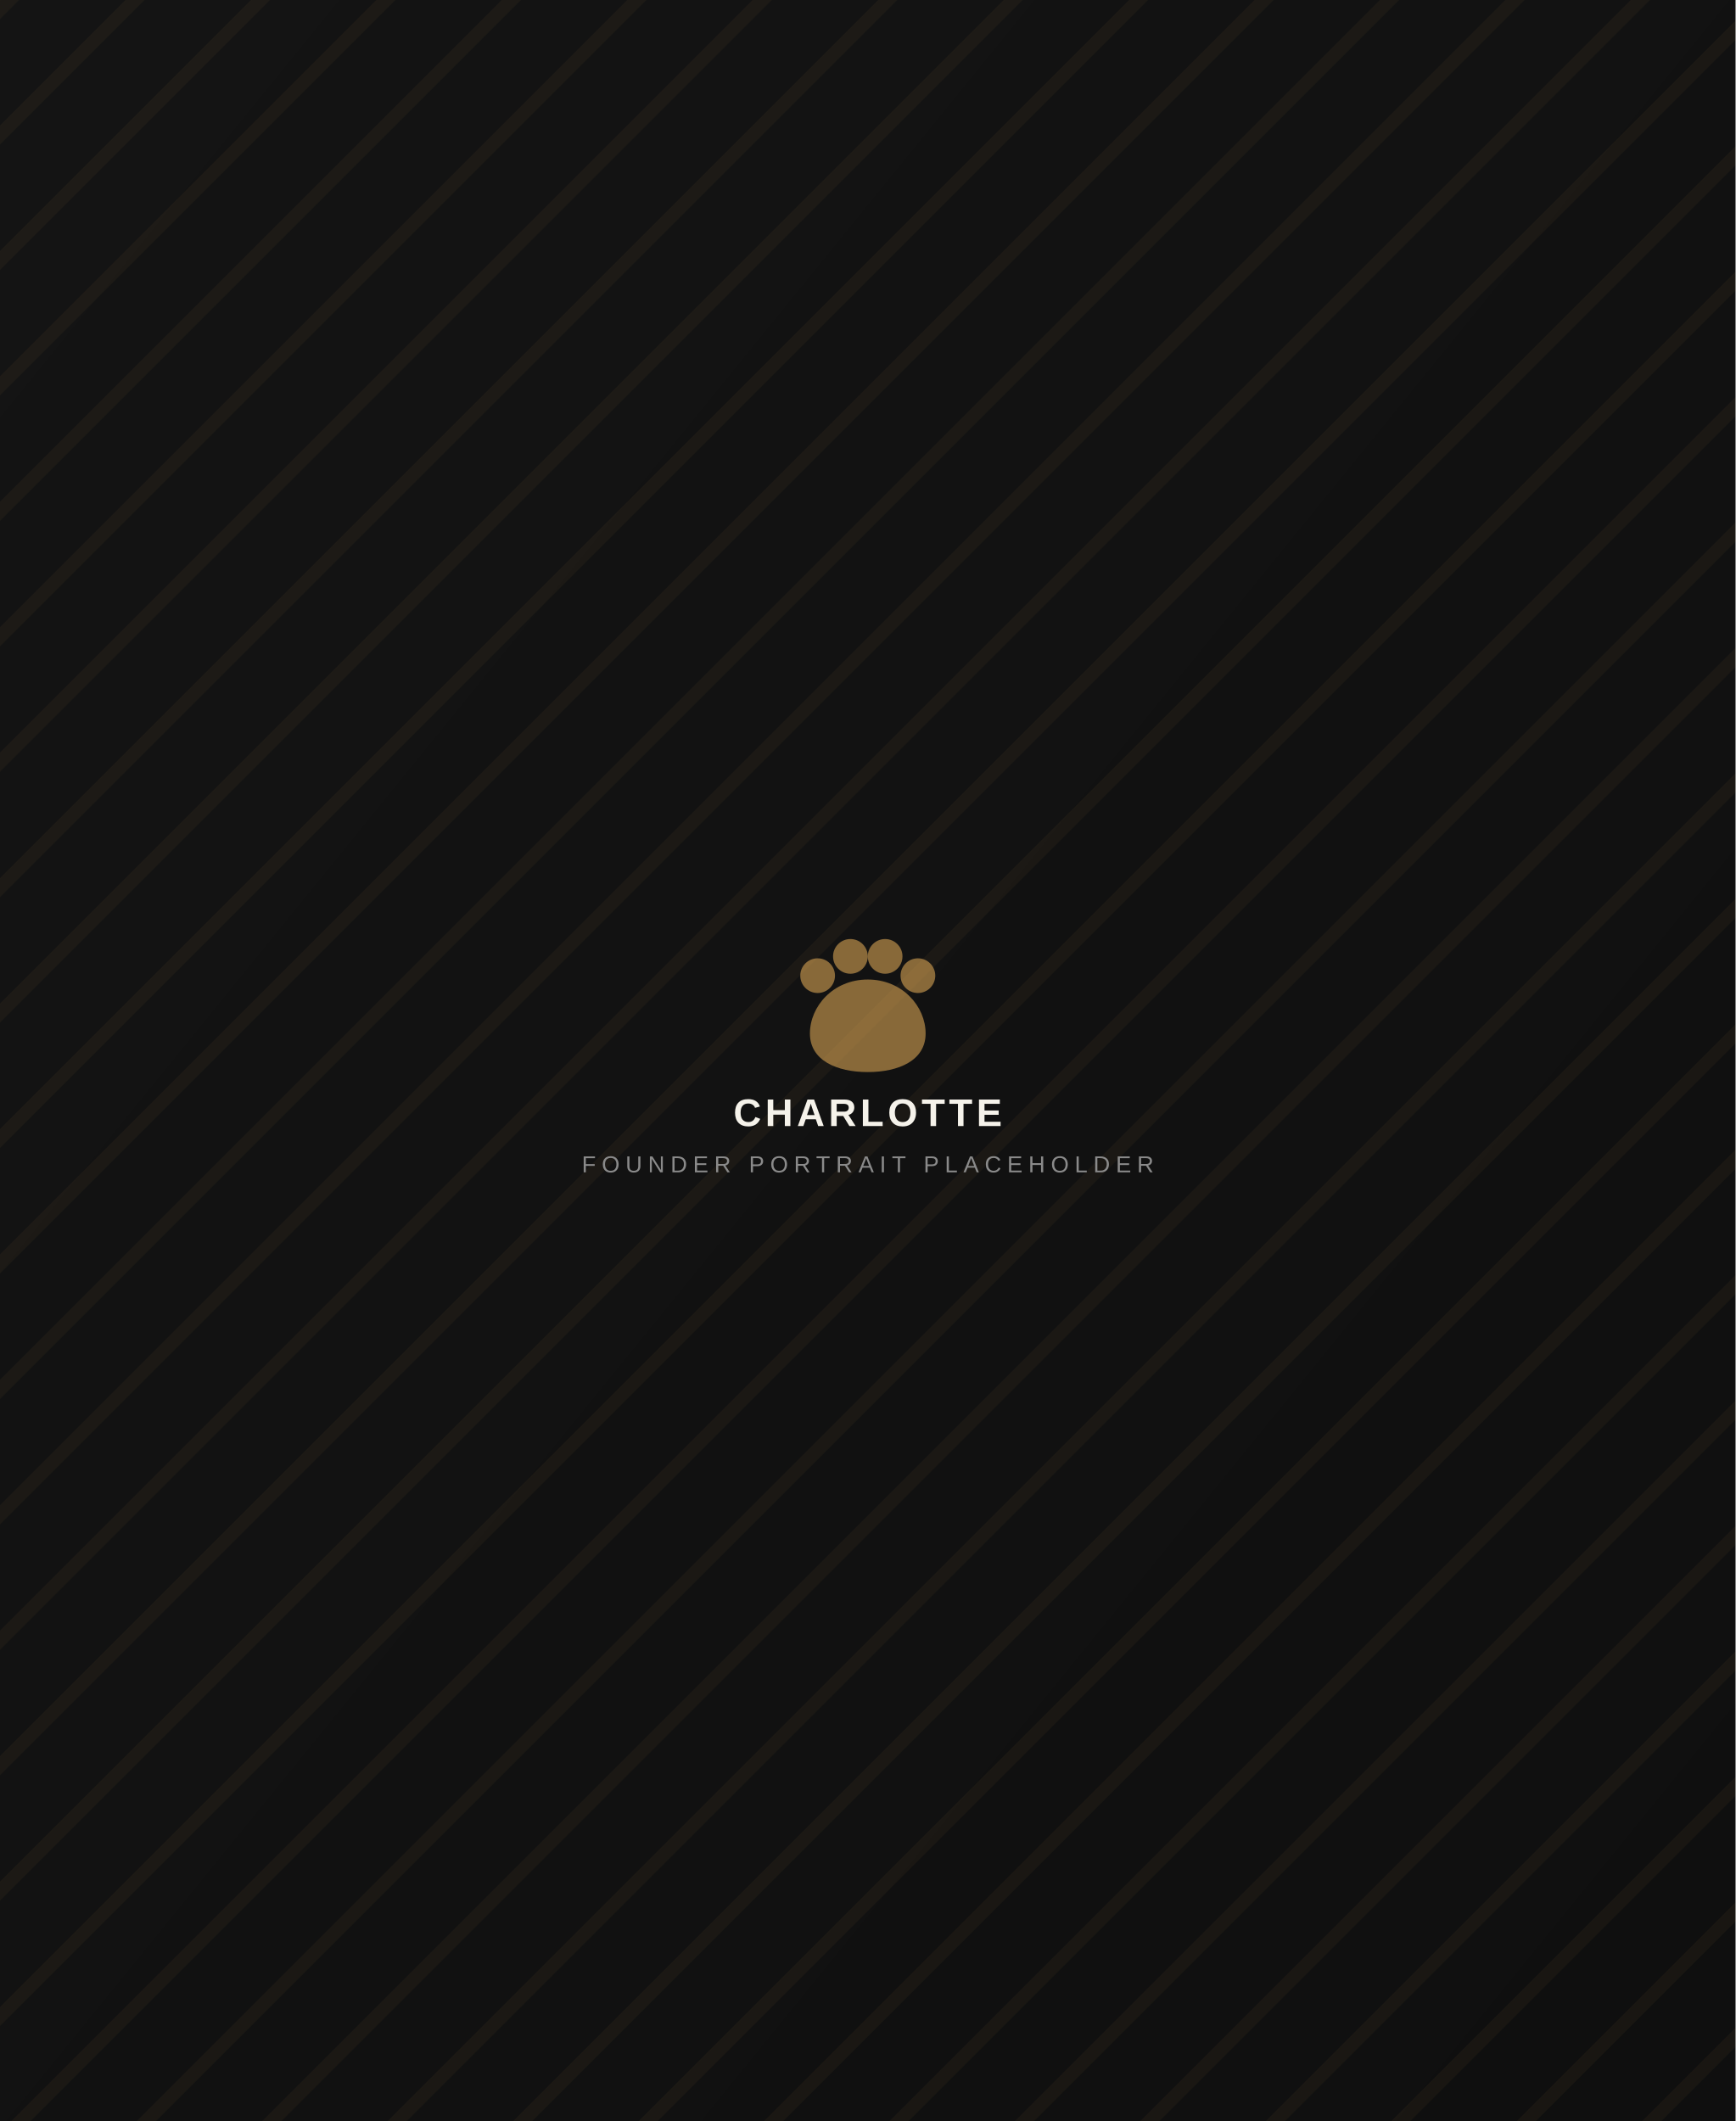
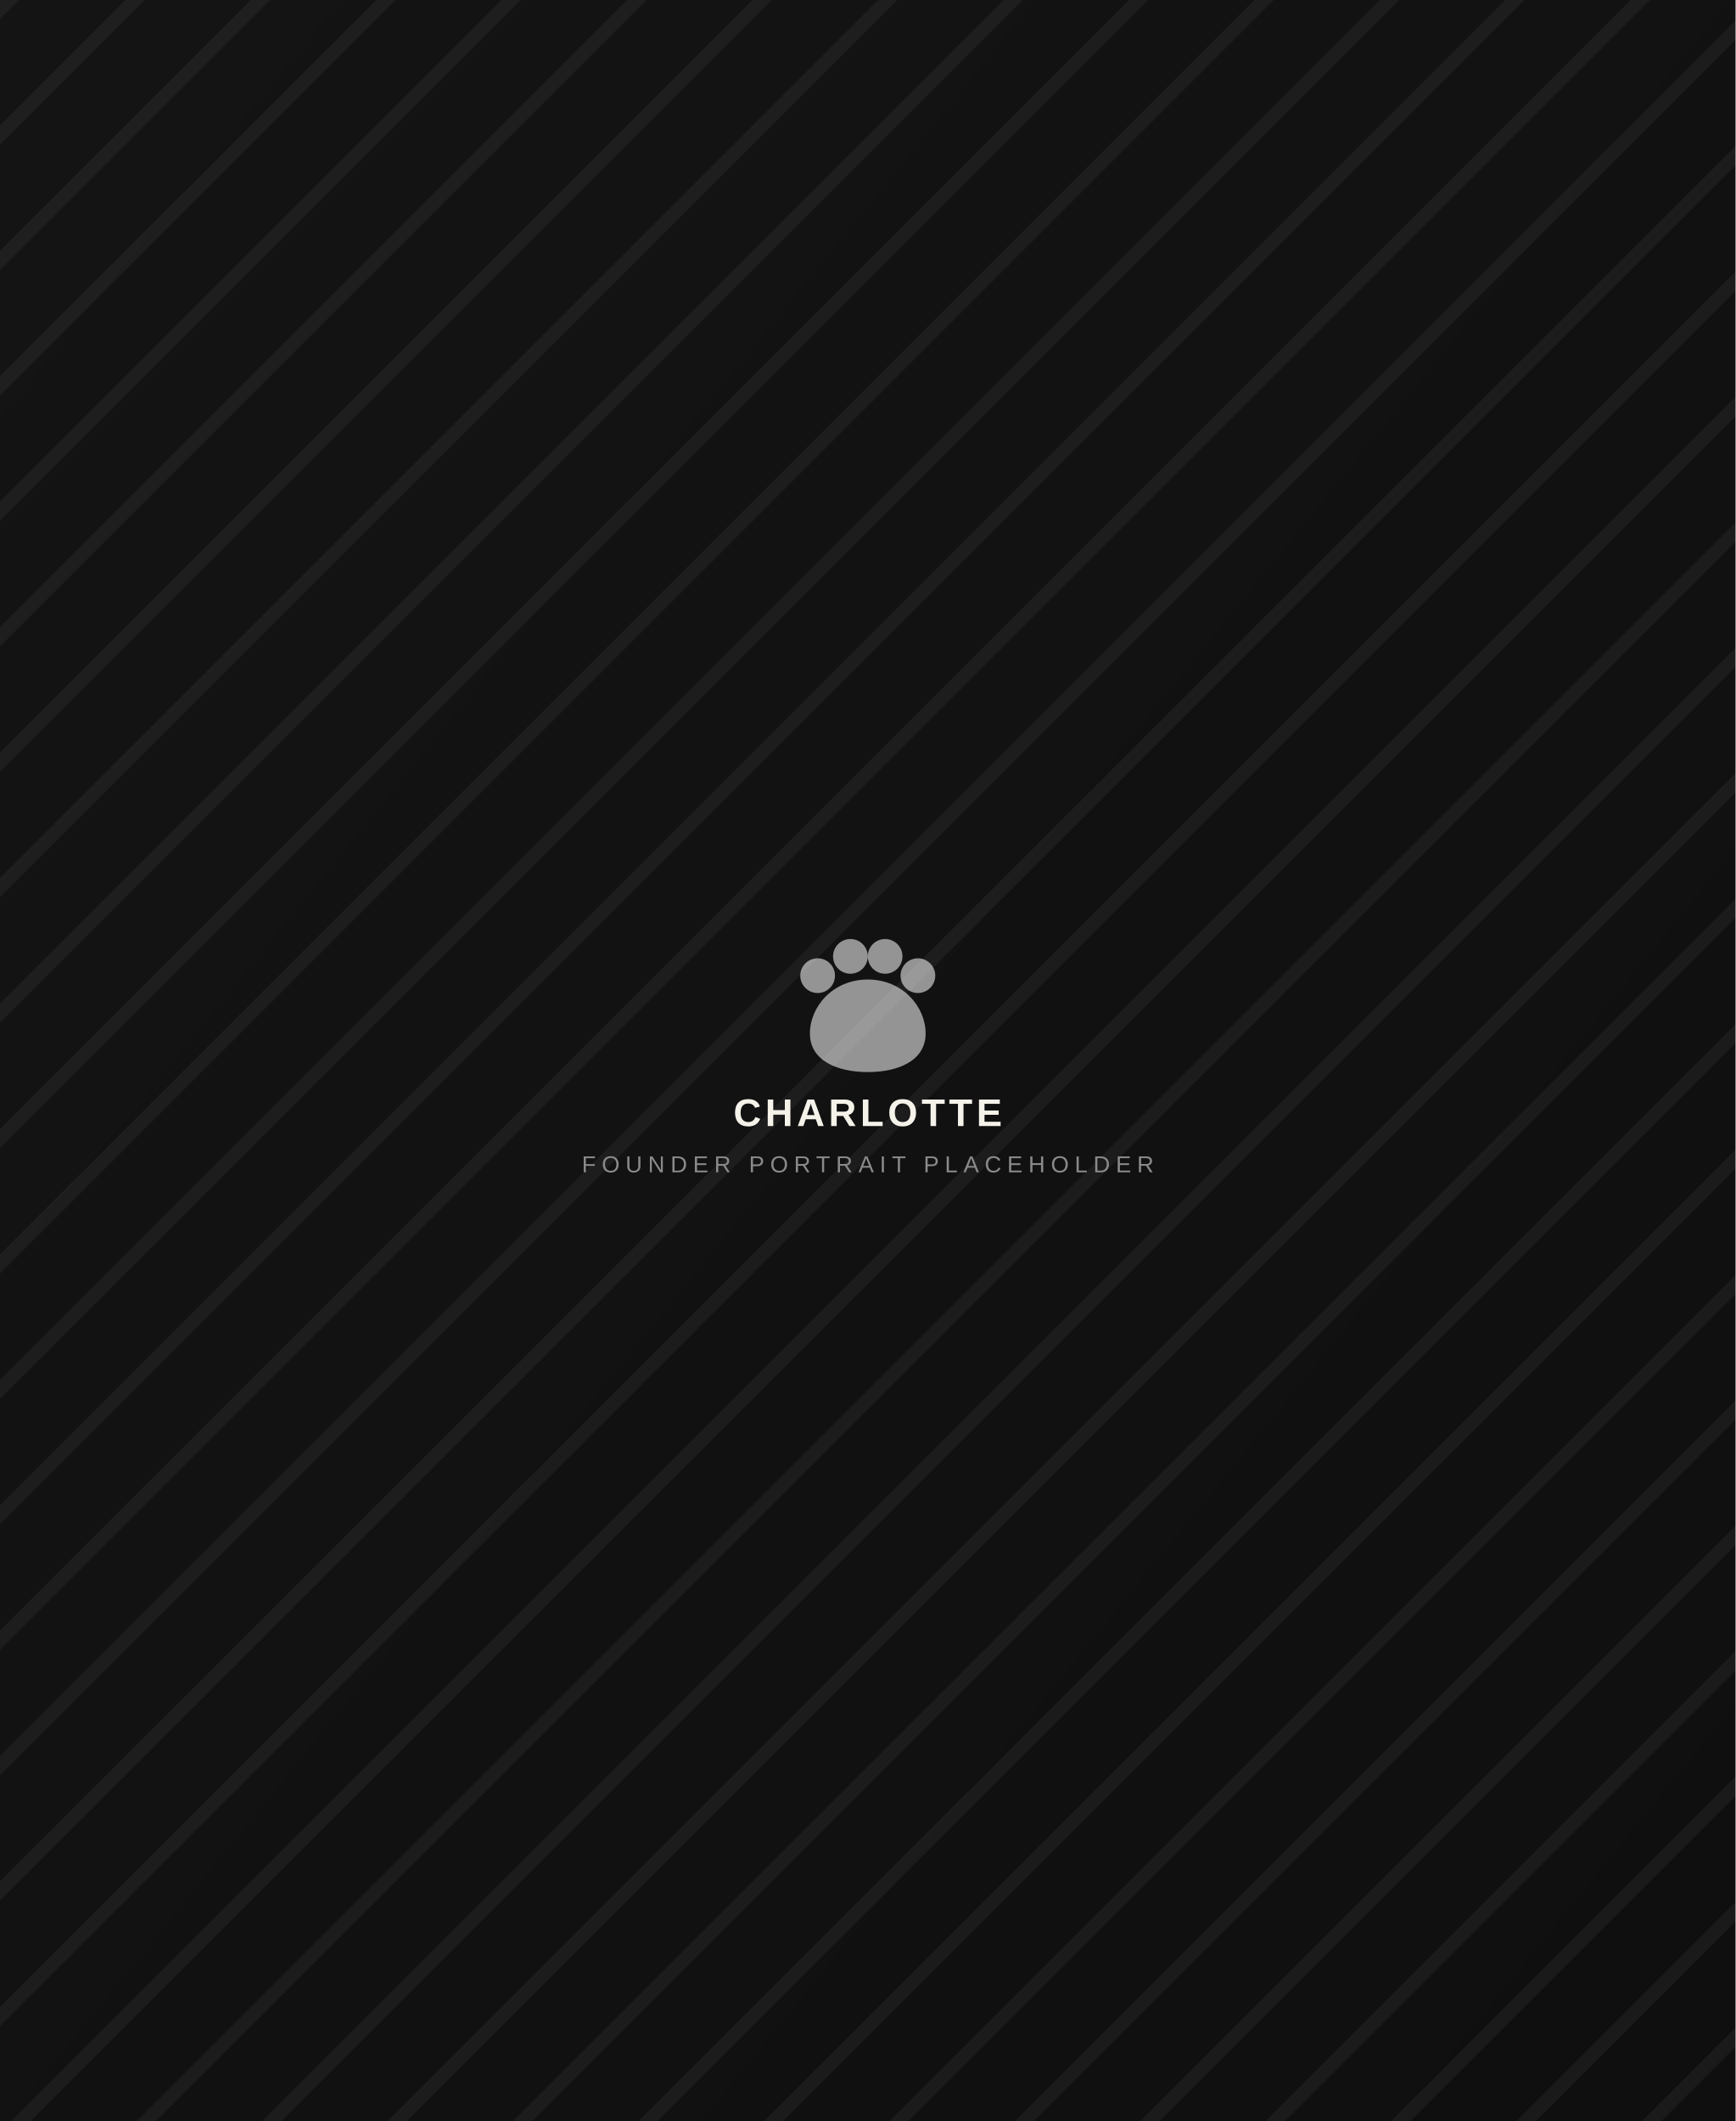
<svg xmlns="http://www.w3.org/2000/svg" width="900" height="1100" viewBox="0 0 900 1100" role="img" aria-label="Charlotte placeholder">
  <defs>
    <linearGradient id="gfounder" x1="0" y1="0" x2="1" y2="1">
      <stop offset="0" stop-color="#141414" />
      <stop offset="1" stop-color="#0f0f0f" />
    </linearGradient>
    <pattern id="pfounder" width="46" height="46" patternUnits="userSpaceOnUse" patternTransform="rotate(45)">
      <rect width="46" height="46" fill="none" />
-       <line x1="0" y1="0" x2="0" y2="46" stroke="#e8b15a" stroke-opacity="0.05" stroke-width="14" />
+       <line x1="0" y1="0" x2="0" y2="46" stroke="#ffffff" stroke-opacity="0.05" stroke-width="14" />
    </pattern>
  </defs>
  <rect width="900" height="1100" fill="url(#gfounder)" />
  <rect width="900" height="1100" fill="url(#pfounder)" />
-   <g transform="translate(450, 516)" fill="#e8b15a" fill-opacity="0.55">
+   <g transform="translate(450, 516)" fill="#ffffff" fill-opacity="0.55">
    <circle cx="-26" cy="-10" r="9" />
    <circle cx="-9" cy="-20" r="9" />
    <circle cx="9" cy="-20" r="9" />
    <circle cx="26" cy="-10" r="9" />
    <path d="M0 -8 C 18 -8 30 6 30 20 C 30 34 16 40 0 40 C -16 40 -30 34 -30 20 C -30 6 -18 -8 0 -8 Z" />
  </g>
  <text x="450" y="584" text-anchor="middle" font-family="Arial, Helvetica, sans-serif" font-size="20" font-weight="700" letter-spacing="2" fill="#f5f2ea">CHARLOTTE</text>
  <text x="450" y="608" text-anchor="middle" font-family="Arial, Helvetica, sans-serif" font-size="12" letter-spacing="3" fill="#8a8a8a">FOUNDER PORTRAIT PLACEHOLDER</text>
</svg>
